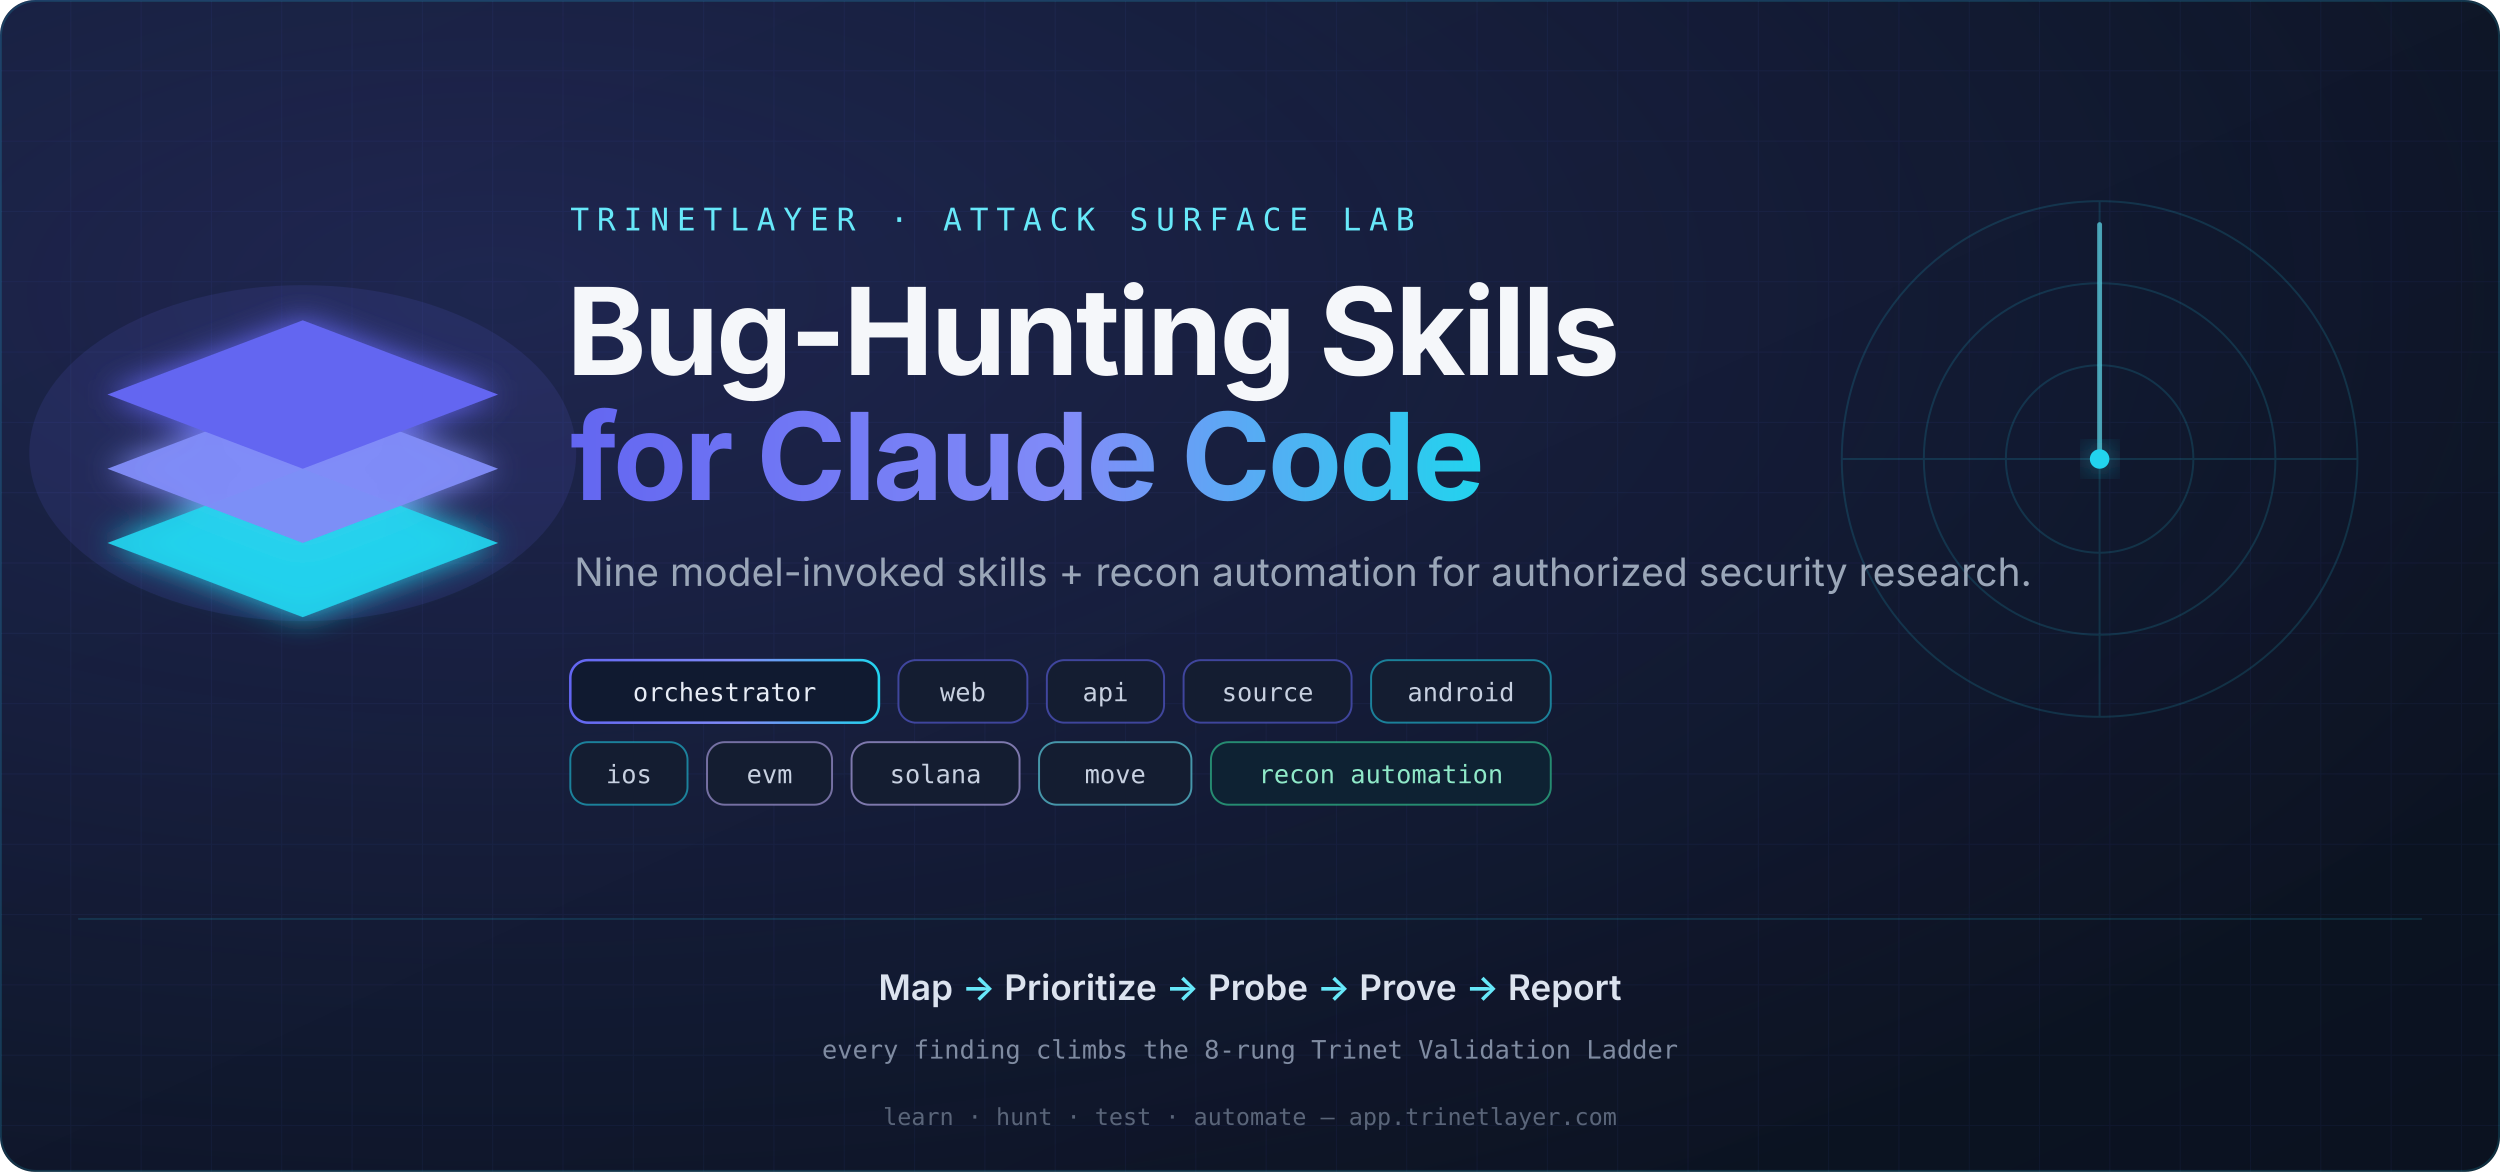
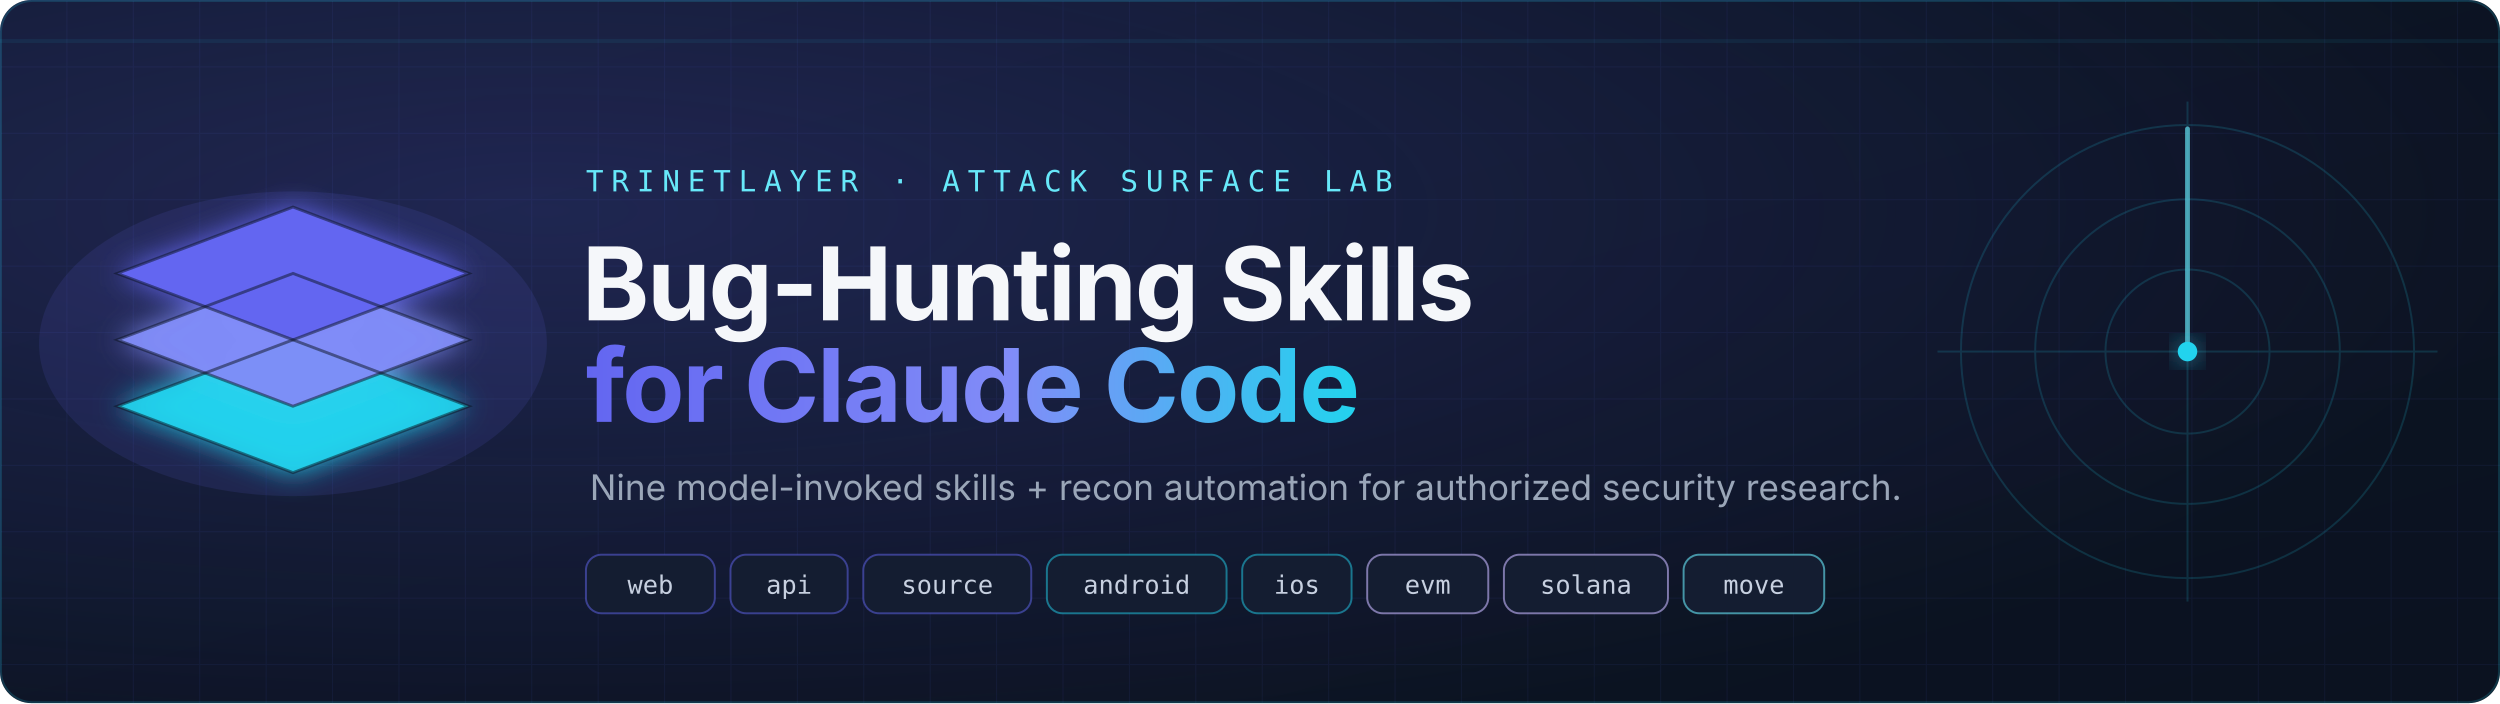
- <svg xmlns="http://www.w3.org/2000/svg" viewBox="0 0 1280 600" width="1280" height="600" role="img" aria-label="TrinetLayer Bug-Hunting Skills for Claude Code — nine skills plus recon automation">
+ <svg xmlns="http://www.w3.org/2000/svg" viewBox="0 0 1280 360" width="1280" height="360" role="img" aria-label="TrinetLayer Bug-Hunting Skills for Claude Code">
  <defs>
    <linearGradient id="ink" x1="0" y1="0" x2="1" y2="1">
-       <stop offset="0" stop-color="#0e1729" />
+       <stop offset="0" stop-color="#0d1526" />
      <stop offset="1" stop-color="#0b1220" />
    </linearGradient>
    <linearGradient id="ic" x1="0" y1="0" x2="1" y2="0">
      <stop offset="0" stop-color="#6366F1" />
      <stop offset="0.55" stop-color="#818CF8" />
      <stop offset="1" stop-color="#22D3EE" />
    </linearGradient>
-     <pattern id="grid" width="36" height="36" patternUnits="userSpaceOnUse">
-       <path d="M36 0H0V36" fill="none" stroke="#6366F1" stroke-opacity="0.06" stroke-width="1" />
+     <linearGradient id="ic2" x1="0" y1="0" x2="1" y2="1">
+       <stop offset="0" stop-color="#818CF8" />
+       <stop offset="1" stop-color="#67E8F9" />
+     </linearGradient>
+     <pattern id="grid" width="34" height="34" patternUnits="userSpaceOnUse">
+       <path d="M34 0H0V34" fill="none" stroke="#6366F1" stroke-opacity="0.07" stroke-width="1" />
    </pattern>
-     <radialGradient id="spot" cx="0.2" cy="0.25" r="0.9">
-       <stop offset="0" stop-color="#6366F1" stop-opacity="0.20" />
-       <stop offset="1" stop-color="#6366F1" stop-opacity="0" />
-     </radialGradient>
-     <filter id="glow" x="-50%" y="-50%" width="200%" height="200%">
-       <feGaussianBlur stdDeviation="8" result="b" />
+     <filter id="glow" x="-40%" y="-40%" width="180%" height="180%">
+       <feGaussianBlur stdDeviation="7" result="b" />
      <feMerge>
        <feMergeNode in="b" />
        <feMergeNode in="SourceGraphic" />
      </feMerge>
    </filter>
+     <radialGradient id="spot" cx="0.22" cy="0.3" r="0.8">
+       <stop offset="0" stop-color="#6366F1" stop-opacity="0.22" />
+       <stop offset="1" stop-color="#6366F1" stop-opacity="0" />
+     </radialGradient>
  </defs>
-   <rect width="1280" height="600" rx="18" fill="url(#ink)" />
-   <rect width="1280" height="600" rx="18" fill="url(#grid)" />
-   <rect width="1280" height="600" rx="18" fill="url(#spot)" />
-   <rect x="0.5" y="0.5" width="1279" height="599" rx="18" fill="none" stroke="#22D3EE" stroke-opacity="0.16" />
-   <g stroke="#22D3EE" fill="none" opacity="0.15">
-     <circle cx="1075" cy="235" r="48" />
-     <circle cx="1075" cy="235" r="90" />
-     <circle cx="1075" cy="235" r="132" />
-     <line x1="1075" y1="103" x2="1075" y2="367" />
-     <line x1="943" y1="235" x2="1207" y2="235" />
+   <rect width="1280" height="360" rx="16" fill="url(#ink)" />
+   <rect width="1280" height="360" rx="16" fill="url(#grid)" />
+   <rect width="1280" height="360" rx="16" fill="url(#spot)" />
+   <rect x="0" width="1280" height="2" y="20" fill="#22D3EE" opacity="0.07">
+     <animate attributeName="y" values="24;336;24" dur="7s" repeatCount="indefinite" />
+   </rect>
+   <rect x="0.5" y="0.5" width="1279" height="359" rx="16" fill="none" stroke="#22D3EE" stroke-opacity="0.18" />
+   <g stroke="#22D3EE" fill="none" opacity="0.16">
+     <circle cx="1120" cy="180" r="42" />
+     <circle cx="1120" cy="180" r="78" />
+     <circle cx="1120" cy="180" r="116" />
+     <line x1="1120" y1="52" x2="1120" y2="308" />
+     <line x1="992" y1="180" x2="1248" y2="180" />
  </g>
-   <line x1="1075" y1="235" x2="1075" y2="115" stroke="#67E8F9" stroke-width="2.5" stroke-linecap="round" opacity="0.65">
-     <animateTransform attributeName="transform" attributeType="XML" type="rotate" from="0 1075 235" to="360 1075 235" dur="5s" repeatCount="indefinite" />
+   <line x1="1120" y1="180" x2="1120" y2="66" stroke="#67E8F9" stroke-width="2.5" stroke-linecap="round" opacity="0.65">
+     <animateTransform attributeName="transform" attributeType="XML" type="rotate" from="0 1120 180" to="360 1120 180" dur="5s" repeatCount="indefinite" />
  </line>
-   <circle cx="1075" cy="235" r="5" fill="#22D3EE" filter="url(#glow)" />
-   <ellipse cx="155" cy="232" rx="140" ry="86" fill="#6366F1" opacity="0.12">
-     <animate attributeName="opacity" values="0.08;0.22;0.08" dur="3.4s" repeatCount="indefinite" />
+   <circle cx="1120" cy="180" r="5" fill="#22D3EE" filter="url(#glow)" />
+   <ellipse cx="150" cy="176" rx="130" ry="78" fill="#6366F1" opacity="0.12">
+     <animate attributeName="opacity" values="0.08;0.22;0.08" dur="3.2s" repeatCount="indefinite" />
  </ellipse>
  <g filter="url(#glow)">
-     <polygon points="55,278 155,240 255,278 155,316" fill="#22D3EE" fill-opacity="0.92" />
-     <polygon points="55,240 155,202 255,240 155,278" fill="#818CF8" fill-opacity="0.95" />
-     <polygon points="55,202 155,164 255,202 155,240" fill="#6366F1" />
+     <polygon points="60,208 150,174 240,208 150,242" fill="#22D3EE" fill-opacity="0.92" />
+     <polygon points="60,174 150,140 240,174 150,208" fill="#818CF8" fill-opacity="0.95" />
+     <polygon points="60,140 150,106 240,140 150,174" fill="#6366F1" />
  </g>
-   <text x="292" y="118" font-family="'JetBrains Mono','SF Mono',ui-monospace,monospace" font-size="16" letter-spacing="4" fill="#67E8F9">TRINETLAYER · ATTACK SURFACE LAB</text>
-   <text x="290" y="192" font-family="Inter,'Segoe UI',system-ui,sans-serif" font-size="62" font-weight="700" fill="#F5F7FA" letter-spacing="-1.5">Bug-Hunting Skills</text>
-   <text x="292" y="256" font-family="Inter,'Segoe UI',system-ui,sans-serif" font-size="62" font-weight="700" letter-spacing="-1.5" fill="url(#ic)">for Claude Code</text>
-   <text x="294" y="300" font-family="Inter,'Segoe UI',system-ui,sans-serif" font-size="20" fill="#9AA6B8">Nine model-invoked skills + recon automation for authorized security research.</text>
+   <g fill="none" stroke="#0b1220" stroke-opacity="0.5" stroke-width="1.5">
+     <polygon points="60,208 150,174 240,208 150,242" />
+     <polygon points="60,174 150,140 240,174 150,208" />
+     <polygon points="60,140 150,106 240,140 150,174" />
+   </g>
+   <text x="300" y="98" font-family="'JetBrains Mono','SF Mono',ui-monospace,monospace" font-size="15" letter-spacing="4" fill="#67E8F9">TRINETLAYER · ATTACK SURFACE LAB</text>
+   <text x="298" y="164" font-family="Inter,'Segoe UI',system-ui,sans-serif" font-size="52" font-weight="700" fill="#F5F7FA" letter-spacing="-1">Bug-Hunting Skills</text>
+   <text x="300" y="216" font-family="Inter,'Segoe UI',system-ui,sans-serif" font-size="52" font-weight="700" letter-spacing="-1" fill="url(#ic)">for Claude Code</text>
+   <text x="302" y="256" font-family="Inter,'Segoe UI',system-ui,sans-serif" font-size="18" fill="#9AA6B8">Nine model-invoked skills + recon automation for authorized security research.</text>
  <g font-family="'JetBrains Mono',ui-monospace,monospace" font-size="13" fill="#C7D0E0">
    <g>
-       <rect x="292" y="338" width="158" height="32" rx="9" fill="#101a30" stroke="url(#ic)" stroke-width="1.3" />
-       <text x="371" y="359" text-anchor="middle" fill="#E7ECF5">orchestrator</text>
+       <rect x="300" y="284" width="66" height="30" rx="8" fill="#141d31" stroke="#6366F1" stroke-opacity="0.5" />
+       <text x="333" y="304" text-anchor="middle">web</text>
    </g>
    <g>
-       <rect x="460" y="338" width="66" height="32" rx="9" fill="#141d31" stroke="#6366F1" stroke-opacity="0.55" />
-       <text x="493" y="359" text-anchor="middle">web</text>
+       <rect x="374" y="284" width="60" height="30" rx="8" fill="#141d31" stroke="#6366F1" stroke-opacity="0.5" />
+       <text x="404" y="304" text-anchor="middle">api</text>
    </g>
    <g>
-       <rect x="536" y="338" width="60" height="32" rx="9" fill="#141d31" stroke="#6366F1" stroke-opacity="0.55" />
-       <text x="566" y="359" text-anchor="middle">api</text>
+       <rect x="442" y="284" width="86" height="30" rx="8" fill="#141d31" stroke="#6366F1" stroke-opacity="0.5" />
+       <text x="485" y="304" text-anchor="middle">source</text>
    </g>
    <g>
-       <rect x="606" y="338" width="86" height="32" rx="9" fill="#141d31" stroke="#6366F1" stroke-opacity="0.55" />
-       <text x="649" y="359" text-anchor="middle">source</text>
+       <rect x="536" y="284" width="92" height="30" rx="8" fill="#141d31" stroke="#22D3EE" stroke-opacity="0.5" />
+       <text x="582" y="304" text-anchor="middle">android</text>
    </g>
    <g>
-       <rect x="702" y="338" width="92" height="32" rx="9" fill="#141d31" stroke="#22D3EE" stroke-opacity="0.55" />
-       <text x="748" y="359" text-anchor="middle">android</text>
+       <rect x="636" y="284" width="56" height="30" rx="8" fill="#141d31" stroke="#22D3EE" stroke-opacity="0.5" />
+       <text x="664" y="304" text-anchor="middle">ios</text>
    </g>
    <g>
-       <rect x="292" y="380" width="60" height="32" rx="9" fill="#141d31" stroke="#22D3EE" stroke-opacity="0.55" />
-       <text x="322" y="401" text-anchor="middle">ios</text>
+       <rect x="700" y="284" width="62" height="30" rx="8" fill="#141d31" stroke="#C4B5FD" stroke-opacity="0.6" />
+       <text x="731" y="304" text-anchor="middle">evm</text>
    </g>
    <g>
-       <rect x="362" y="380" width="64" height="32" rx="9" fill="#141d31" stroke="#C4B5FD" stroke-opacity="0.55" />
-       <text x="394" y="401" text-anchor="middle">evm</text>
+       <rect x="770" y="284" width="84" height="30" rx="8" fill="#141d31" stroke="#C4B5FD" stroke-opacity="0.6" />
+       <text x="812" y="304" text-anchor="middle">solana</text>
    </g>
    <g>
-       <rect x="436" y="380" width="86" height="32" rx="9" fill="#141d31" stroke="#C4B5FD" stroke-opacity="0.6" />
-       <text x="479" y="401" text-anchor="middle">solana</text>
-     </g>
-     <g>
-       <rect x="532" y="380" width="78" height="32" rx="9" fill="#141d31" stroke="#67E8F9" stroke-opacity="0.6" />
-       <text x="571" y="401" text-anchor="middle">move</text>
-     </g>
-     <g>
-       <rect x="620" y="380" width="174" height="32" rx="9" fill="#0e2233" stroke="#34D399" stroke-opacity="0.6" />
-       <text x="707" y="401" text-anchor="middle" fill="#8FE9C8">recon automation</text>
+       <rect x="862" y="284" width="72" height="30" rx="8" fill="#141d31" stroke="#67E8F9" stroke-opacity="0.6" />
+       <text x="898" y="304" text-anchor="middle">move</text>
    </g>
  </g>
-   <rect x="40" y="470" width="1200" height="1" fill="#22D3EE" opacity="0.14" />
-   <text x="640" y="512" text-anchor="middle" font-family="Inter,system-ui,sans-serif" font-size="18" font-weight="600" fill="#DCE3EF">
-     Map <tspan fill="#67E8F9">→</tspan> Prioritize <tspan fill="#67E8F9">→</tspan> Probe <tspan fill="#67E8F9">→</tspan> Prove <tspan fill="#67E8F9">→</tspan> Report
-   </text>
-   <text x="640" y="542" text-anchor="middle" font-family="'JetBrains Mono',ui-monospace,monospace" font-size="13" fill="#7f8ba1">every finding climbs the 8-rung Trinet Validation Ladder</text>
-   <text x="640" y="576" text-anchor="middle" font-family="'JetBrains Mono',ui-monospace,monospace" font-size="12" fill="#5a6579">learn · hunt · test · automate — app.trinetlayer.com</text>
</svg>
